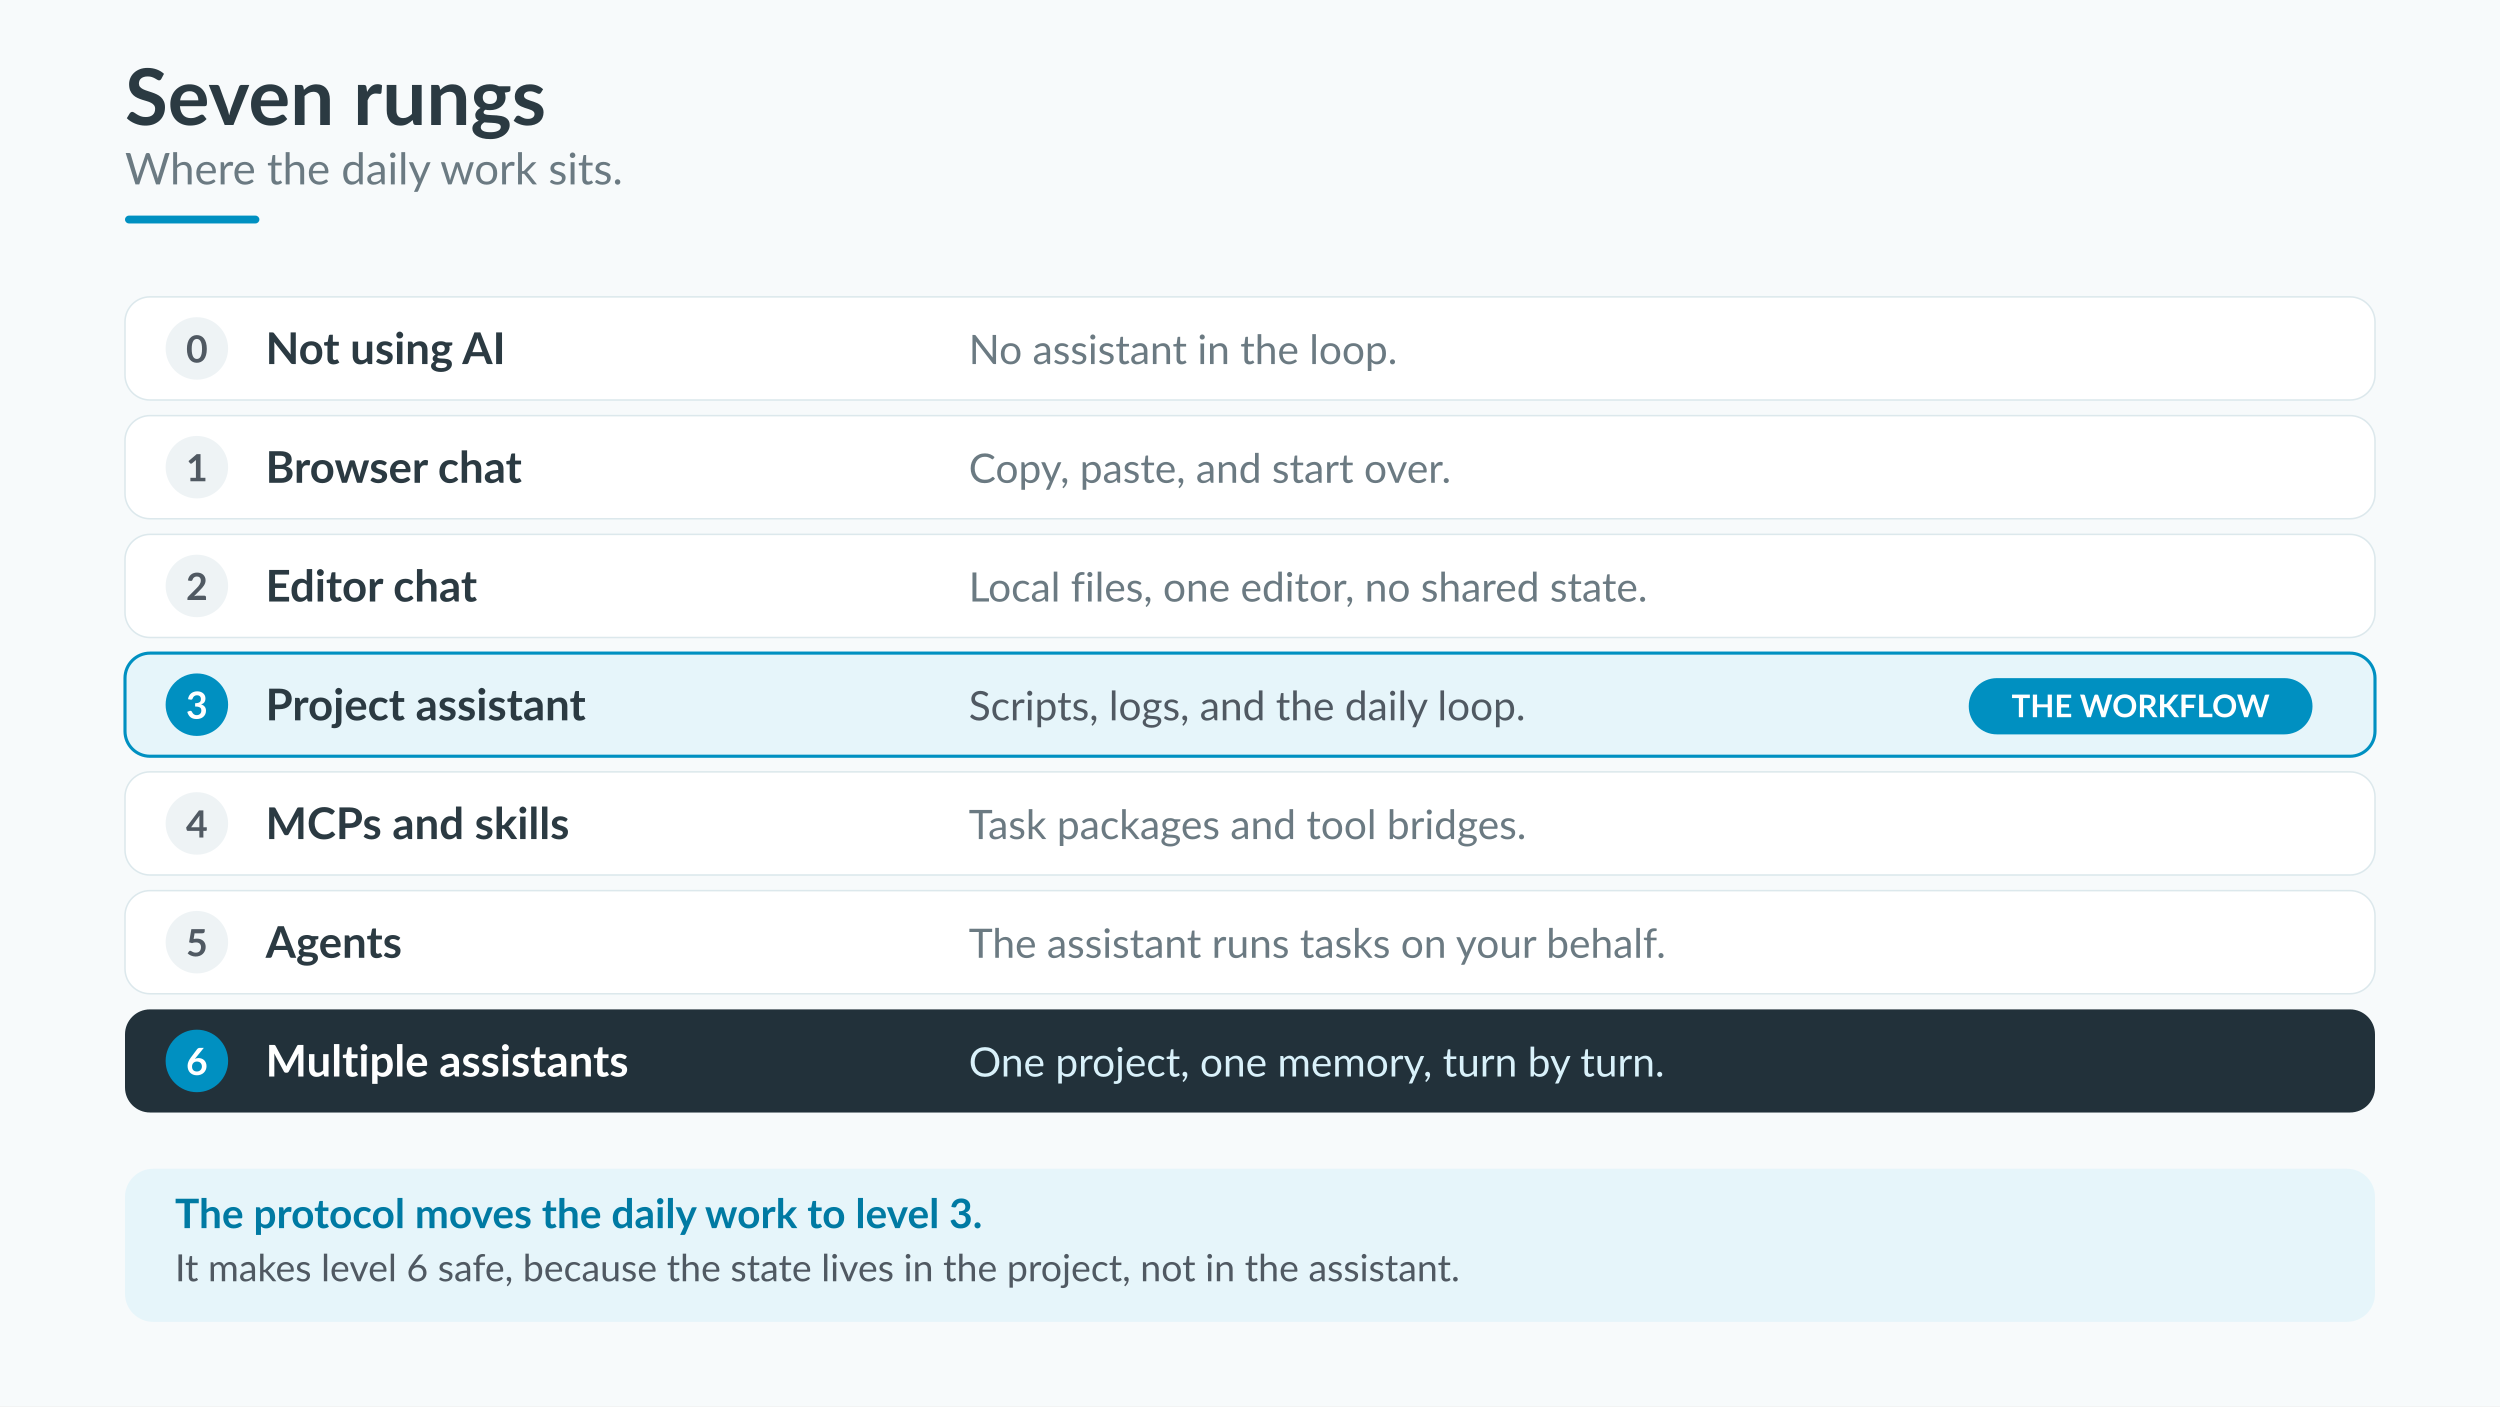
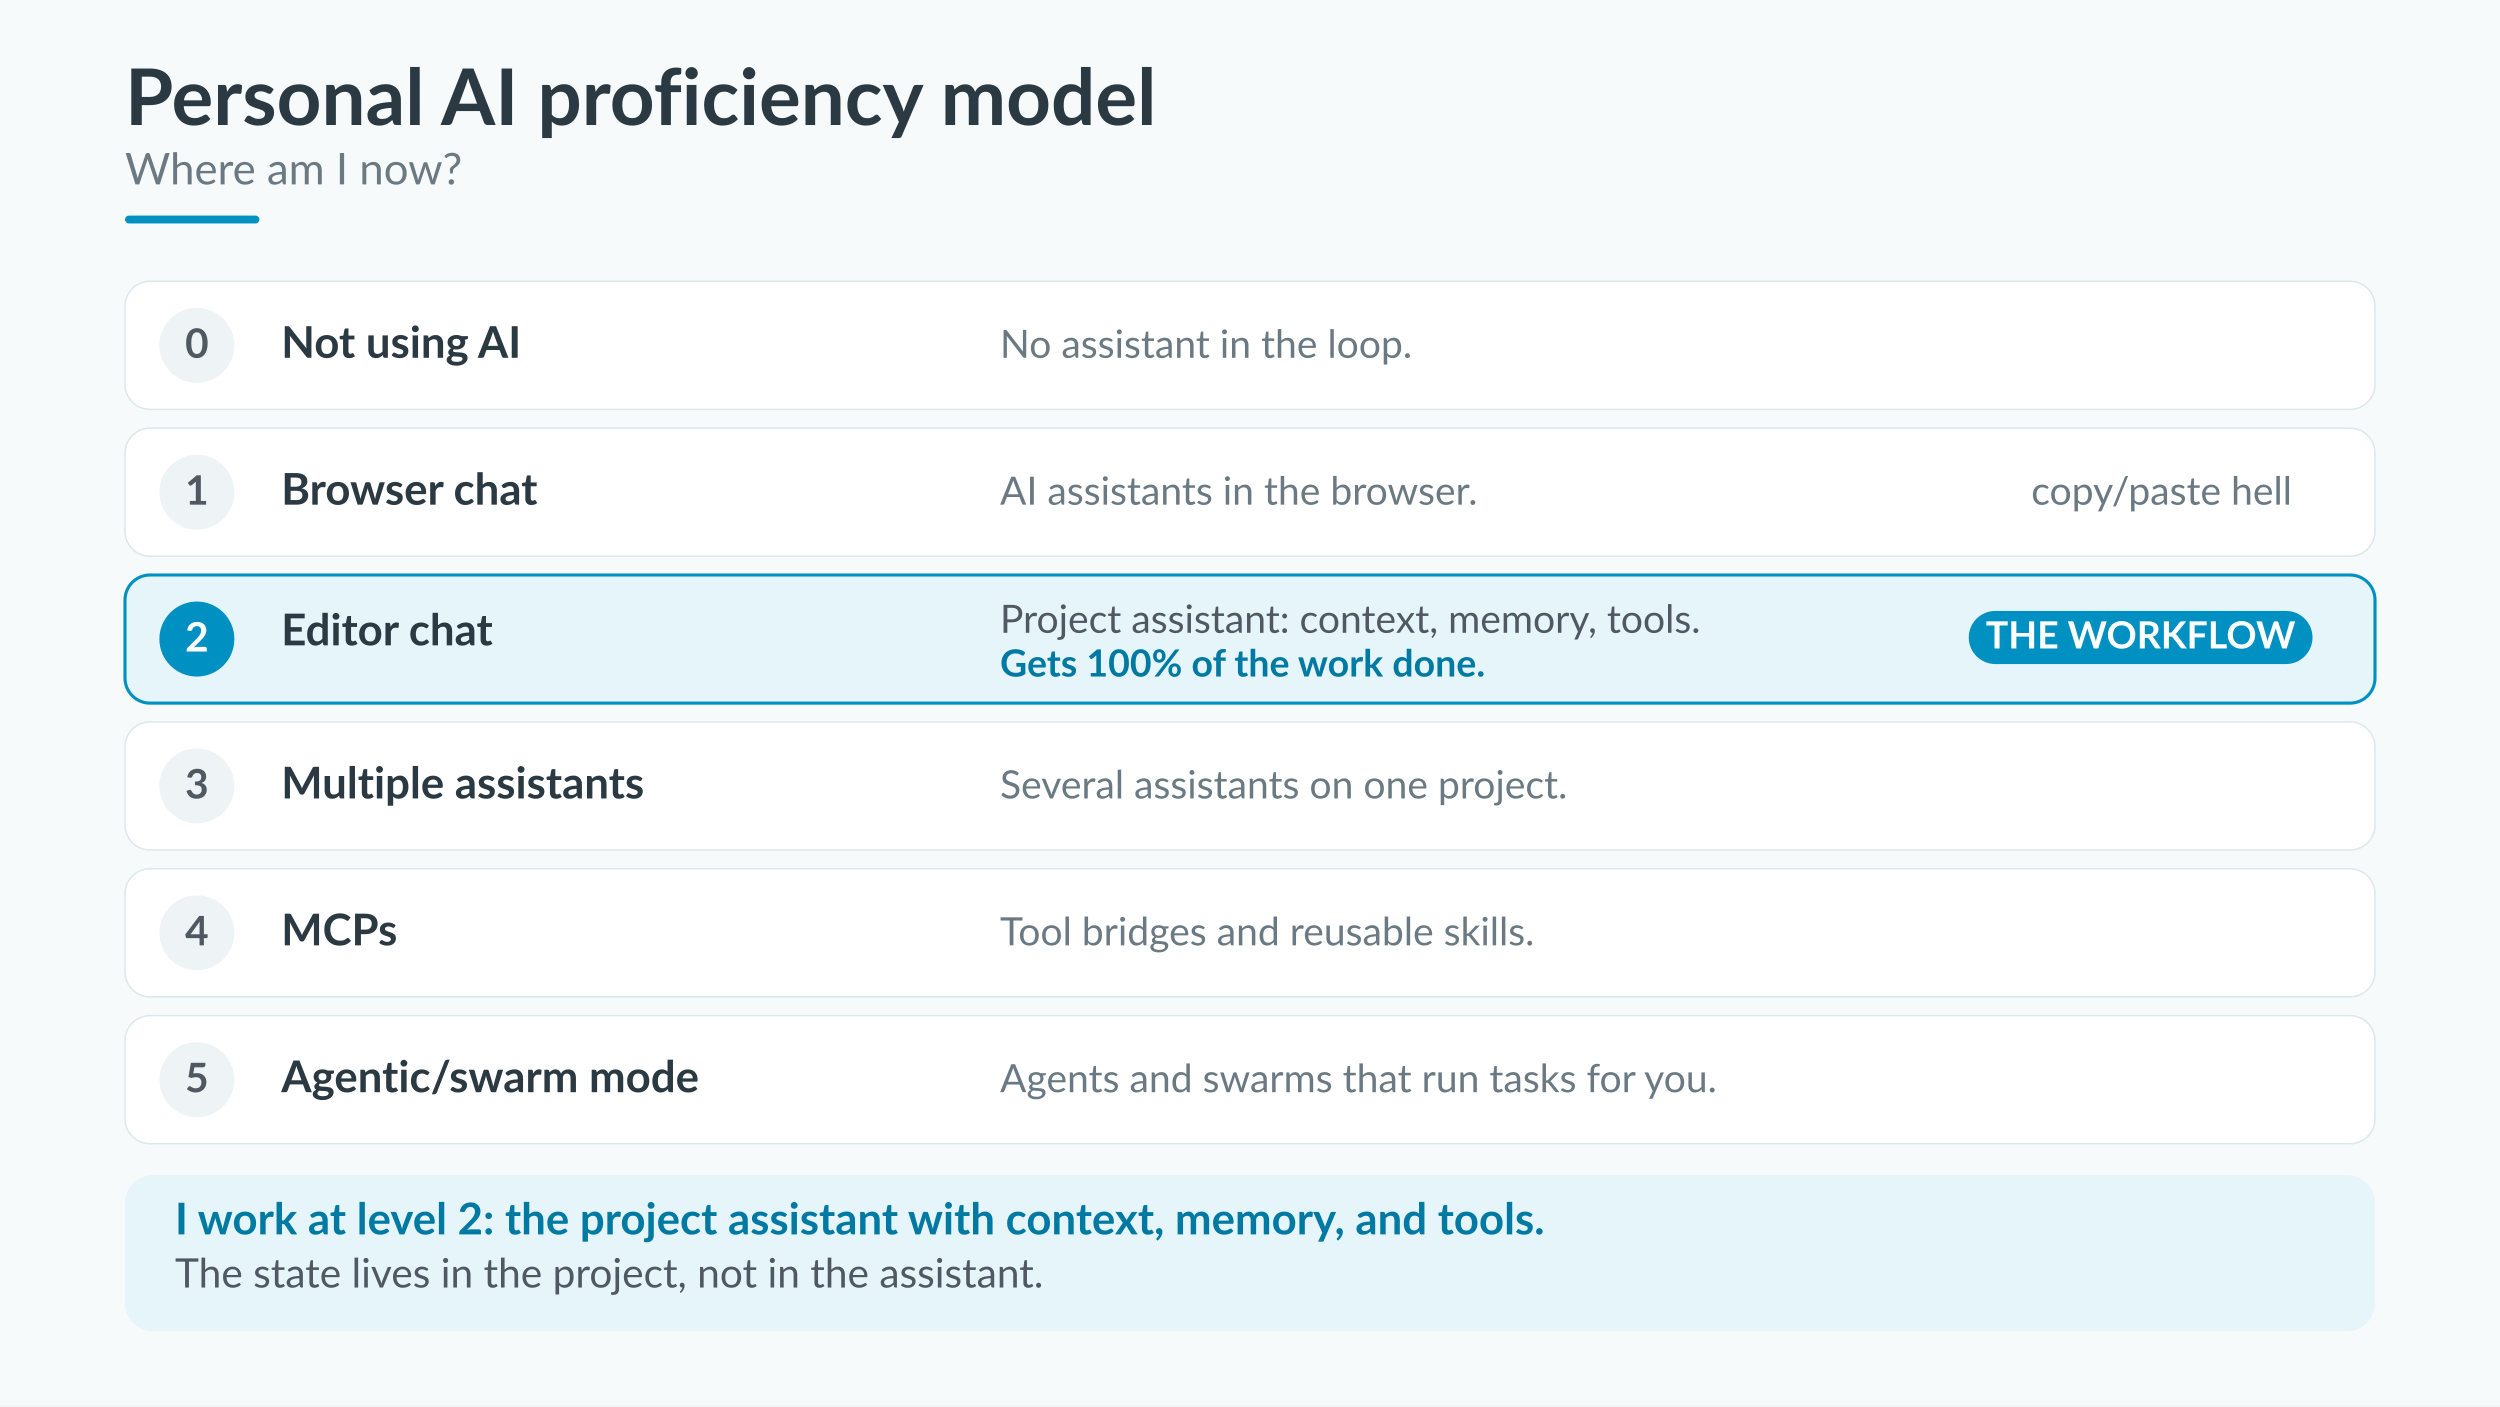
<svg xmlns="http://www.w3.org/2000/svg" viewBox="0 0 1600 900" width="1600" height="900" role="img" aria-labelledby="title desc">
  <defs>
    <filter id="shadow" x="-15%" y="-15%" width="130%" height="130%">
      <feDropShadow dx="0" dy="6" stdDeviation="10" flood-color="#22313A" flood-opacity="0.07" />
    </filter>
  </defs>
  <rect width="1600" height="900" fill="#F7FAFB" />
-   <text x="80" y="80" font-family="Lato, Arial, sans-serif" font-size="50" font-weight="700" fill="#2B3A42">Seven rungs</text>
-   <text x="80" y="118" font-family="Lato, Arial, sans-serif" font-size="28" fill="#6B7A82">Where the daily work sits.</text>
+   <text x="80" y="80" font-family="Lato, Arial, sans-serif" font-size="50" font-weight="700" fill="#2B3A42">Personal AI proficiency model</text>
+   <text x="80" y="118" font-family="Lato, Arial, sans-serif" font-size="28" fill="#6B7A82">Where am I now?</text>
  <rect x="80" y="138" width="86" height="5" rx="2.5" fill="#0090C1" />
  <g font-family="Lato, Arial, sans-serif">
-     <rect x="80" y="190" width="1440" height="66" rx="16" fill="#FFFFFF" stroke="#DCE8EC" />
-     <circle cx="126" cy="223" r="20" fill="#EEF3F5" />
-     <text x="126" y="232" text-anchor="middle" font-size="24" font-weight="700" fill="#505962">0</text>
-     <text x="170" y="233" font-size="28" font-weight="700" fill="#2B3A42">Not using AI</text>
-     <text x="620" y="233" font-size="26" fill="#6B7A82">No assistant in the loop.</text>
-     <rect x="80" y="266" width="1440" height="66" rx="16" fill="#FFFFFF" stroke="#DCE8EC" />
-     <circle cx="126" cy="299" r="20" fill="#EEF3F5" />
-     <text x="126" y="308" text-anchor="middle" font-size="24" font-weight="700" fill="#505962">1</text>
-     <text x="170" y="309" font-size="28" font-weight="700" fill="#2B3A42">Browser chat</text>
-     <text x="620" y="309" font-size="26" fill="#6B7A82">Copy, paste, and start over.</text>
-     <rect x="80" y="342" width="1440" height="66" rx="16" fill="#FFFFFF" stroke="#DCE8EC" />
-     <circle cx="126" cy="375" r="20" fill="#EEF3F5" />
-     <text x="126" y="384" text-anchor="middle" font-size="24" font-weight="700" fill="#505962">2</text>
-     <text x="170" y="385" font-size="28" font-weight="700" fill="#2B3A42">Editor chat</text>
-     <text x="620" y="385" font-size="26" fill="#6B7A82">Local files, one editor, no shared state.</text>
-     <rect x="80" y="418" width="1440" height="66" rx="16" fill="#E6F5FA" stroke="#0090C1" stroke-width="2" />
-     <circle cx="126" cy="451" r="20" fill="#0090C1" />
-     <text x="126" y="460" text-anchor="middle" font-size="24" font-weight="700" fill="#FFFFFF">3</text>
-     <text x="170" y="461" font-size="28" font-weight="700" fill="#2B3A42">Project assistant</text>
-     <text x="620" y="461" font-size="26" fill="#505962">Scripts, logs, and the daily loop.</text>
-     <rect x="1260" y="434" width="220" height="36" rx="18" fill="#0090C1" />
-     <text x="1370" y="459" text-anchor="middle" font-size="20" font-weight="700" fill="#FFFFFF">THE WORKFLOW</text>
-     <rect x="80" y="494" width="1440" height="66" rx="16" fill="#FFFFFF" stroke="#DCE8EC" />
-     <circle cx="126" cy="527" r="20" fill="#EEF3F5" />
-     <text x="126" y="536" text-anchor="middle" font-size="24" font-weight="700" fill="#505962">4</text>
-     <text x="170" y="537" font-size="28" font-weight="700" fill="#2B3A42">MCPs and skills</text>
-     <text x="620" y="537" font-size="26" fill="#6B7A82">Task packages and tool bridges.</text>
-     <rect x="80" y="570" width="1440" height="66" rx="16" fill="#FFFFFF" stroke="#DCE8EC" />
-     <circle cx="126" cy="603" r="20" fill="#EEF3F5" />
-     <text x="126" y="612" text-anchor="middle" font-size="24" font-weight="700" fill="#505962">5</text>
-     <text x="170" y="613" font-size="28" font-weight="700" fill="#2B3A42">Agents</text>
-     <text x="620" y="613" font-size="26" fill="#6B7A82">The assistant runs tasks on your behalf.</text>
-     <rect x="80" y="646" width="1440" height="66" rx="16" fill="#22313A" />
-     <circle cx="126" cy="679" r="20" fill="#0090C1" />
-     <text x="126" y="688" text-anchor="middle" font-size="24" font-weight="700" fill="#FFFFFF">6</text>
-     <text x="170" y="689" font-size="28" font-weight="700" fill="#FFFFFF">Multiple assistants</text>
-     <text x="620" y="689" font-size="26" fill="#D9F1FA">One project, one memory, turn by turn.</text>
+     <rect x="80" y="180" width="1440" height="82" rx="16" fill="#FFFFFF" stroke="#DCE8EC" />
+     <circle cx="126" cy="221" r="24" fill="#EEF3F5" />
+     <text x="126" y="229" text-anchor="middle" font-size="26" font-weight="700" fill="#505962">0</text>
+     <text x="180" y="229" font-size="28" font-weight="700" fill="#2B3A42">Not using AI</text>
+     <text x="640" y="229" font-size="25" fill="#6B7A82">No assistant in the loop.</text>
+     <rect x="80" y="274" width="1440" height="82" rx="16" fill="#FFFFFF" stroke="#DCE8EC" />
+     <circle cx="126" cy="315" r="24" fill="#EEF3F5" />
+     <text x="126" y="323" text-anchor="middle" font-size="26" font-weight="700" fill="#505962">1</text>
+     <text x="180" y="323" font-size="28" font-weight="700" fill="#2B3A42">Browser chat</text>
+     <text x="640" y="323" font-size="25" fill="#6B7A82">AI assistants in the browser.</text>
+     <text x="1300" y="323" font-size="25" fill="#6B7A82">copy/paste hell</text>
+     <rect x="80" y="368" width="1440" height="82" rx="16" fill="#E6F5FA" stroke="#0090C1" stroke-width="2" />
+     <circle cx="126" cy="409" r="24" fill="#0090C1" />
+     <text x="126" y="417" text-anchor="middle" font-size="26" font-weight="700" fill="#FFFFFF">2</text>
+     <text x="180" y="413" font-size="28" font-weight="700" fill="#2B3A42">Editor chat</text>
+     <text x="640" y="405" font-size="25" fill="#505962">Project assistant: context, memory, tools.</text>
+     <text x="640" y="433" font-size="24" font-weight="700" fill="#007AA3">Gets 100% of the work done.</text>
+     <rect x="1260" y="391" width="220" height="34" rx="17" fill="#0090C1" />
+     <text x="1370" y="415" text-anchor="middle" font-size="24" font-weight="700" fill="#FFFFFF">THE WORKFLOW</text>
+     <rect x="80" y="462" width="1440" height="82" rx="16" fill="#FFFFFF" stroke="#DCE8EC" />
+     <circle cx="126" cy="503" r="24" fill="#EEF3F5" />
+     <text x="126" y="511" text-anchor="middle" font-size="26" font-weight="700" fill="#505962">3</text>
+     <text x="180" y="511" font-size="28" font-weight="700" fill="#2B3A42">Multiple assistants</text>
+     <text x="640" y="511" font-size="25" fill="#6B7A82">Several assistants on one project.</text>
+     <rect x="80" y="556" width="1440" height="82" rx="16" fill="#FFFFFF" stroke="#DCE8EC" />
+     <circle cx="126" cy="597" r="24" fill="#EEF3F5" />
+     <text x="126" y="605" text-anchor="middle" font-size="26" font-weight="700" fill="#505962">4</text>
+     <text x="180" y="605" font-size="28" font-weight="700" fill="#2B3A42">MCPs</text>
+     <text x="640" y="605" font-size="25" fill="#6B7A82">Tool bridges and reusable skills.</text>
+     <rect x="80" y="650" width="1440" height="82" rx="16" fill="#FFFFFF" stroke="#DCE8EC" />
+     <circle cx="126" cy="691" r="24" fill="#EEF3F5" />
+     <text x="126" y="699" text-anchor="middle" font-size="26" font-weight="700" fill="#505962">5</text>
+     <text x="180" y="699" font-size="28" font-weight="700" fill="#2B3A42">Agentic/swarm mode</text>
+     <text x="640" y="699" font-size="25" fill="#6B7A82">Agents and swarms that run tasks for you.</text>
  </g>
-   <rect x="80" y="748" width="1440" height="98" rx="18" fill="#E6F5FA" />
-   <text x="112" y="786" font-family="Lato, Arial, sans-serif" font-size="26" font-weight="700" fill="#007AA3">The protocol moves the daily work to level 3.</text>
-   <text x="112" y="820" font-family="Lato, Arial, sans-serif" font-size="24" fill="#505962">It makes level 6 safe, because the state lives in the project, not in the assistant.</text>
+   <rect x="80" y="752" width="1440" height="100" rx="18" fill="#E6F5FA" />
+   <text x="112" y="790" font-family="Lato, Arial, sans-serif" font-size="28" font-weight="700" fill="#007AA3">I work at level 2: the project assistant with context, memory, and tools.</text>
+   <text x="112" y="824" font-family="Lato, Arial, sans-serif" font-size="26" fill="#505962">The state lives in the project, not in the assistant.</text>
</svg>
